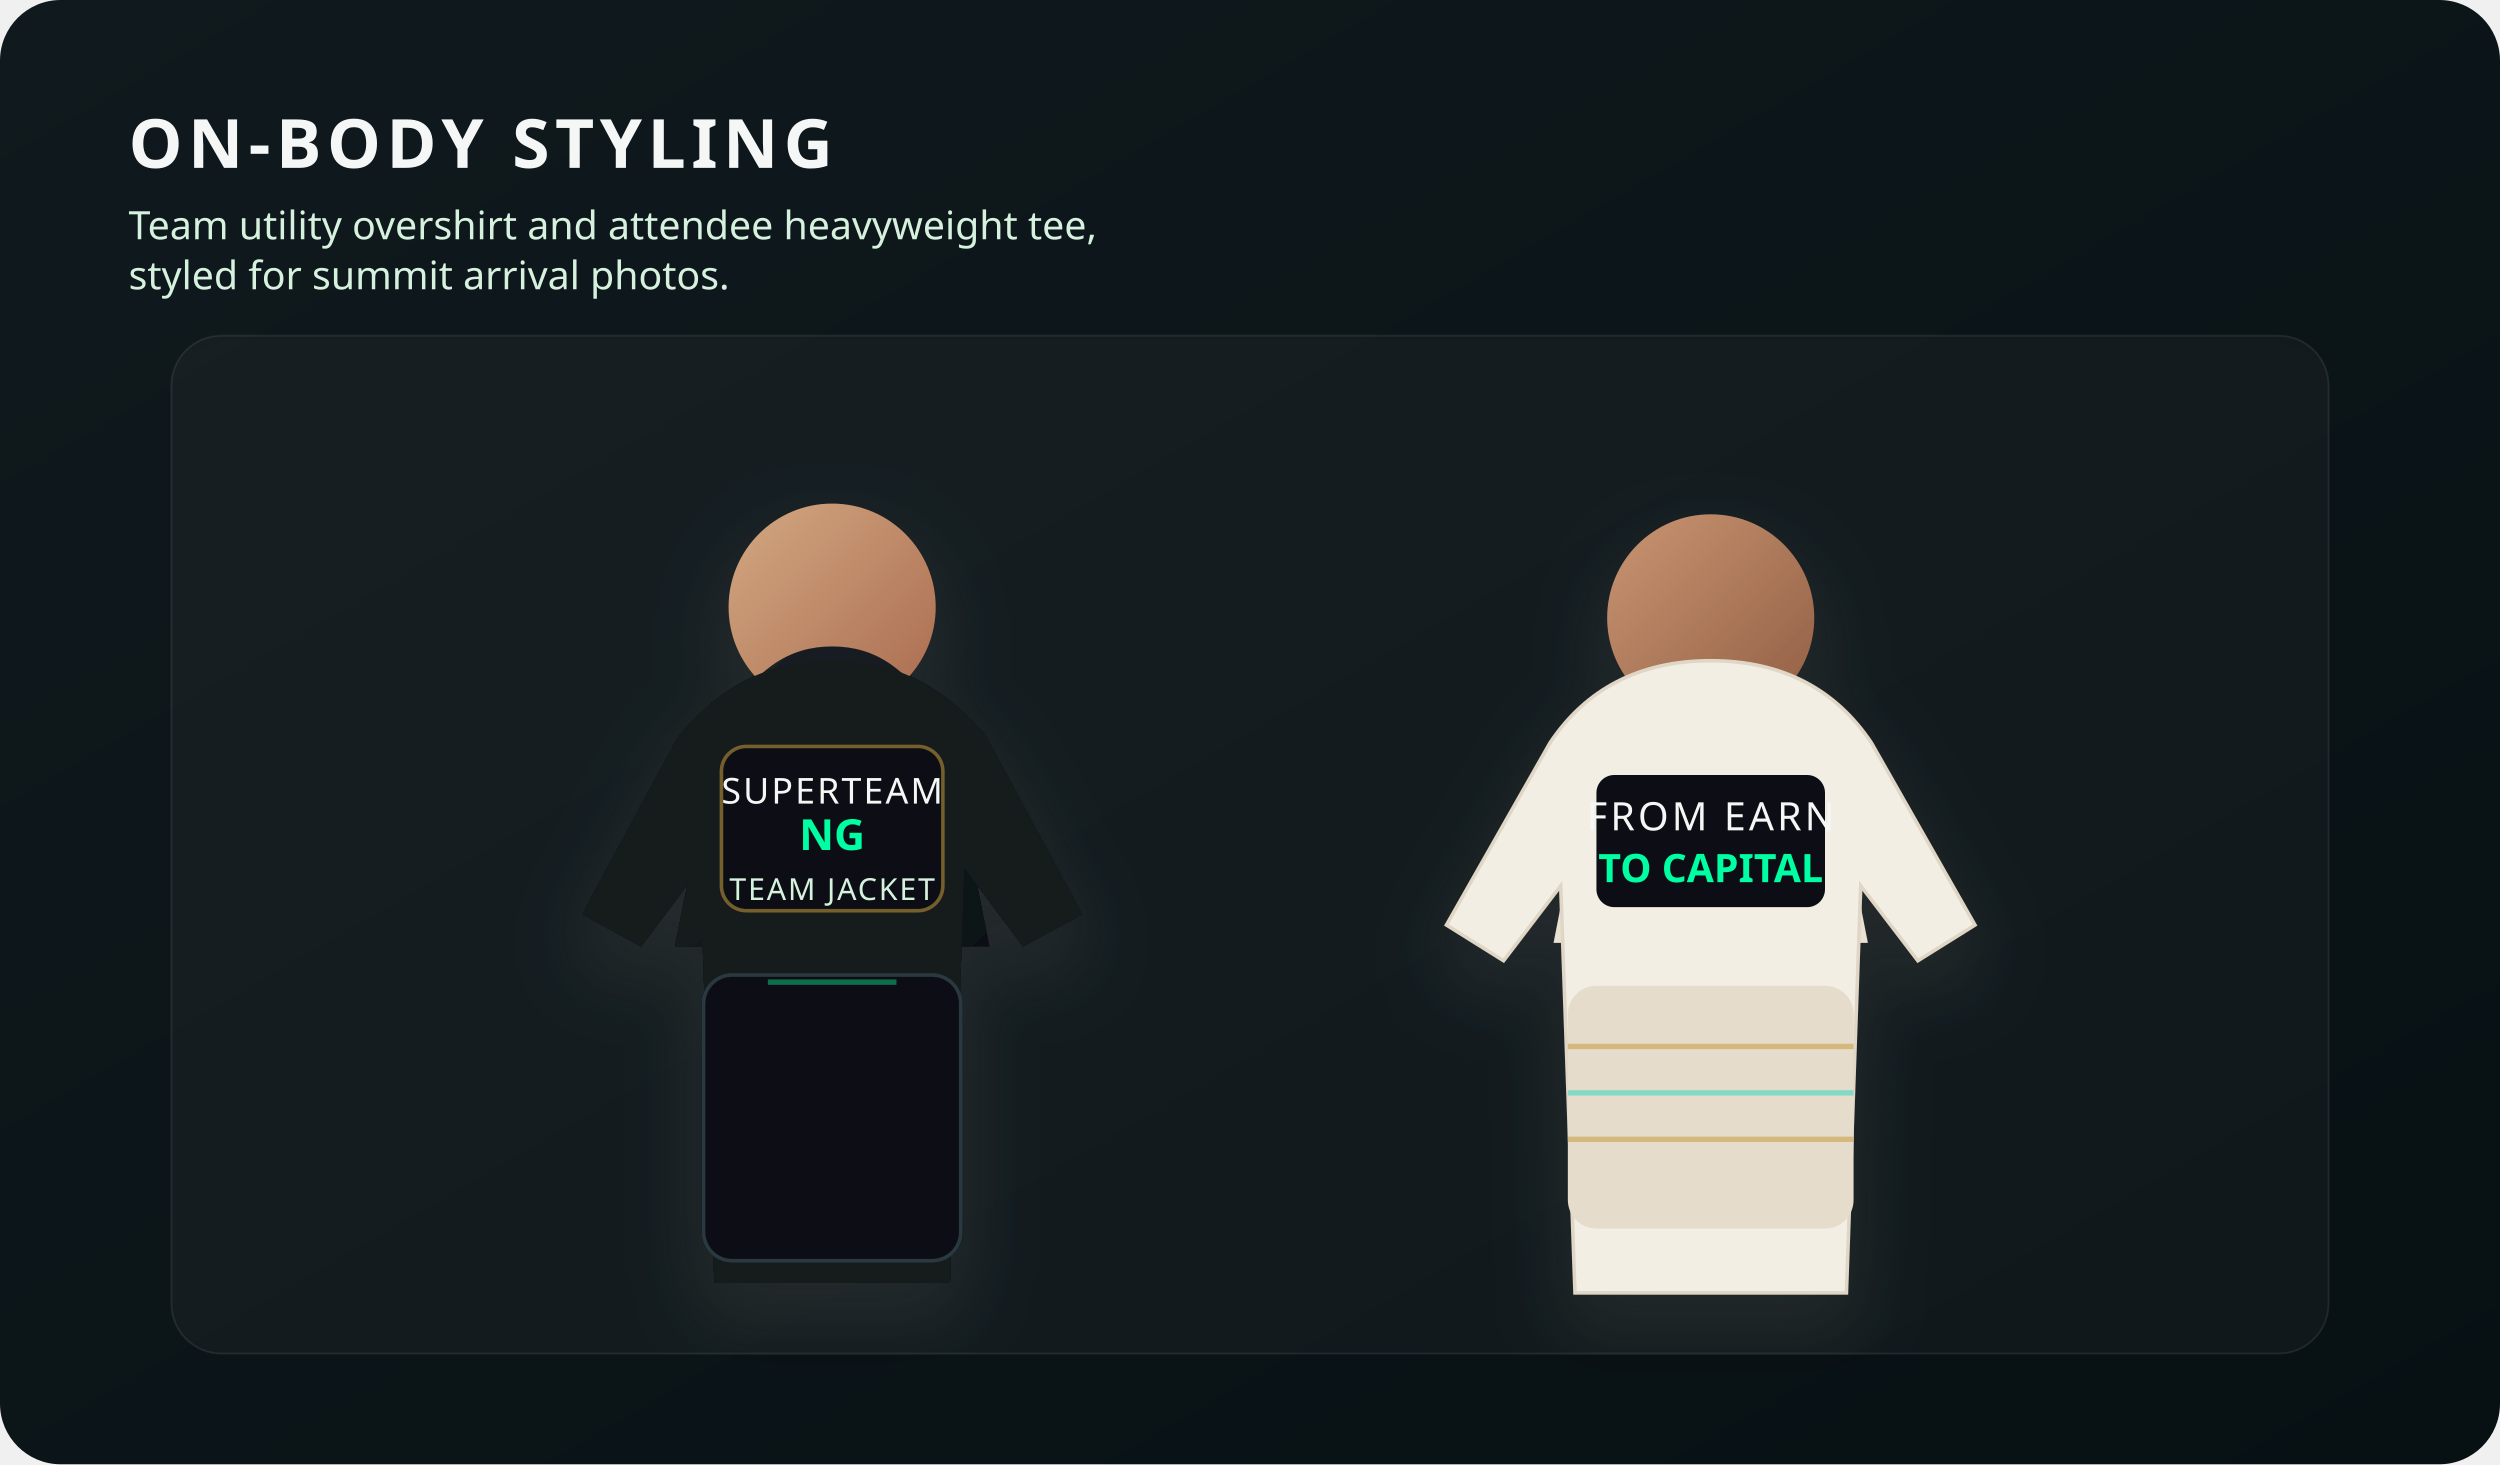
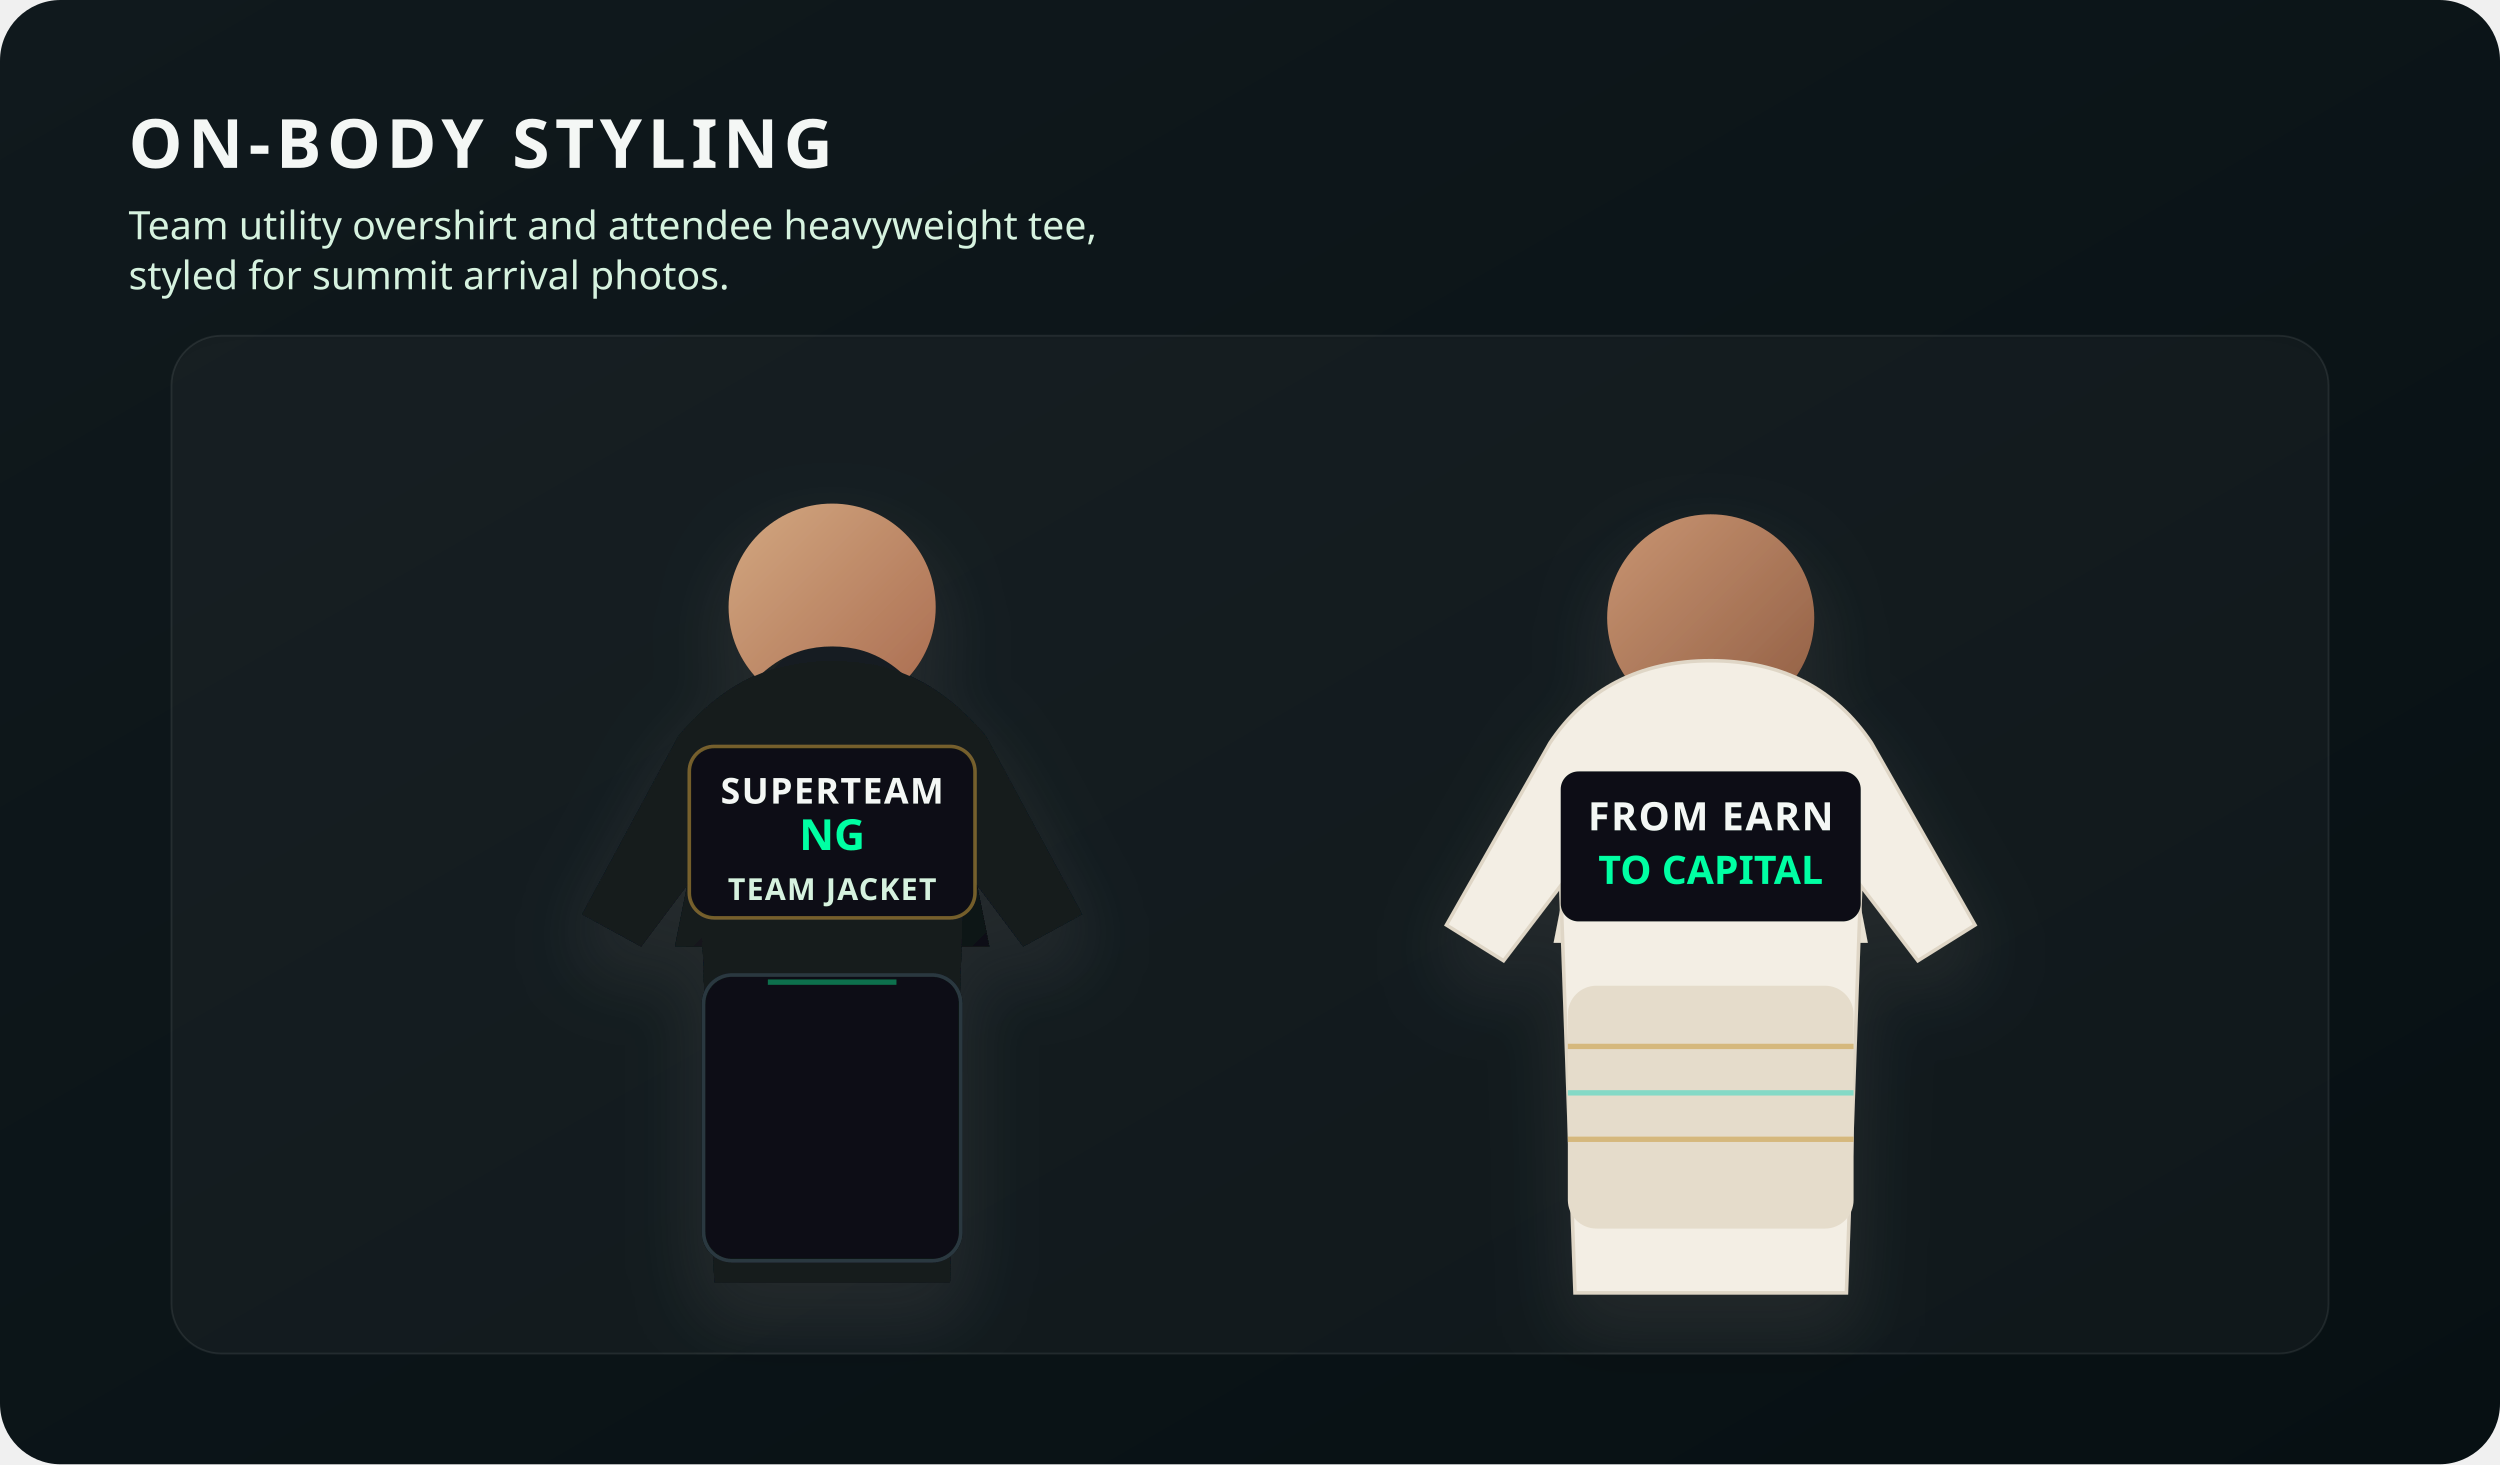
<svg xmlns="http://www.w3.org/2000/svg" viewBox="0 0 1400 820" role="img" aria-label="People wearing merch production render">
  <defs>
    <linearGradient id="bg" x1="0" y1="0" x2="1" y2="1">
      <stop offset="0%" stop-color="#10191d" />
      <stop offset="100%" stop-color="#071013" />
    </linearGradient>
    <linearGradient id="skin1" x1="0" y1="0" x2="1" y2="1">
      <stop offset="0%" stop-color="#d3a881" />
      <stop offset="100%" stop-color="#a96b4f" />
    </linearGradient>
    <linearGradient id="skin2" x1="0" y1="0" x2="1" y2="1">
      <stop offset="0%" stop-color="#c99572" />
      <stop offset="100%" stop-color="#905d43" />
    </linearGradient>
    <linearGradient id="shirt" x1="0" y1="0" x2="1" y2="1">
      <stop offset="0%" stop-color="#1d2327" />
      <stop offset="100%" stop-color="#0b1114" />
    </linearGradient>
    <filter id="shadow" x="-20%" y="-20%" width="140%" height="140%">
      <feDropShadow dx="0" dy="18" stdDeviation="18" flood-color="#000" flood-opacity=".34" />
    </filter>
  </defs>
  <rect width="1400" height="820" rx="34" fill="url(#bg)" />
  <text x="72" y="94" fill="#f4f7f5" font-family="Bahnschrift, Segoe UI, sans-serif" font-size="38" font-weight="700" letter-spacing=".08em">ON-BODY STYLING</text>
  <text x="72" y="134" fill="#d6f2df" font-family="Bahnschrift, Segoe UI, sans-serif" font-size="22">Team utility overshirt and attendee heavyweight tee,</text>
  <text x="72" y="162" fill="#d6f2df" font-family="Bahnschrift, Segoe UI, sans-serif" font-size="22">styled for summit arrival photos.</text>
  <g filter="url(#shadow)" transform="translate(96,188)">
    <rect width="1208" height="570" rx="28" fill="rgba(255,255,255,.03)" stroke="#ffffff" stroke-opacity=".08" />
    <g transform="translate(120,66)">
      <circle cx="250" cy="86" r="58" fill="url(#skin1)" />
      <path d="M186 156 C206 120, 226 108, 250 108 C274 108, 294 120, 314 156 L338 276 L162 276 Z" fill="url(#shirt)" />
      <path d="M164 158 C188 130, 214 116, 250 116 C286 116, 312 130, 336 158 L390 258 L357 276 L324 232 L316 464 L184 464 L176 232 L143 276 L110 258 Z" fill="#151b1f" />
-       <rect x="188" y="164" width="124" height="92" rx="14" fill="#0b1114" stroke="#c89b3c" stroke-opacity=".55" stroke-width="2" />
-       <text x="250" y="196" text-anchor="middle" fill="#f4f7f5" font-family="Bahnschrift, Segoe UI, sans-serif" font-size="20" letter-spacing=".06em">SUPERTEAM</text>
+       <rect x="170" y="164" width="160" height="96" rx="14" fill="#0b1114" stroke="#c89b3c" stroke-opacity=".55" stroke-width="2" />
+       <text x="250" y="196" text-anchor="middle" fill="#f4f7f5" font-family="Bahnschrift, Segoe UI, sans-serif" font-size="20" font-weight="700" letter-spacing=".04em">SUPERTEAM</text>
      <text x="250" y="222" text-anchor="middle" fill="#00ffa3" font-family="Bahnschrift, Segoe UI, sans-serif" font-size="24" font-weight="700">NG</text>
-       <text x="250" y="250" text-anchor="middle" fill="#d6f2df" font-family="Bahnschrift, Segoe UI, sans-serif" font-size="17" letter-spacing=".06em">TEAM JACKET</text>
+       <text x="250" y="250" text-anchor="middle" fill="#d6f2df" font-family="Bahnschrift, Segoe UI, sans-serif" font-size="17" font-weight="700" letter-spacing=".04em">TEAM JACKET</text>
      <rect x="178" y="292" width="144" height="160" rx="16" fill="#0b1114" stroke="#2c3940" stroke-width="2" />
      <path d="M214 296 H286" stroke="#00ffa3" stroke-opacity=".4" stroke-width="3" />
    </g>
    <g transform="translate(612,72)">
      <circle cx="250" cy="86" r="58" fill="url(#skin2)" />
      <path d="M184 156 C202 126, 224 112, 250 112 C276 112, 298 126, 316 156 L338 268 L162 268 Z" fill="#e9e2d3" />
      <path d="M160 156 C180 126, 210 110, 250 110 C290 110, 320 126, 340 156 L398 258 L366 278 L334 236 L326 464 L174 464 L166 236 L134 278 L102 258 Z" fill="#f3eee4" stroke="#dfd6c6" stroke-width="2" />
-       <rect x="186" y="174" width="128" height="74" rx="10" fill="#081114" />
-       <text x="250" y="205" text-anchor="middle" fill="#f4f7f5" font-family="Bahnschrift, Segoe UI, sans-serif" font-size="22" letter-spacing=".08em">FROM EARN</text>
-       <text x="250" y="234" text-anchor="middle" fill="#00ffa3" font-family="Bahnschrift, Segoe UI, sans-serif" font-size="22" font-weight="700">TO CAPITAL</text>
+       <rect x="166" y="172" width="168" height="84" rx="10" fill="#081114" />
+       <text x="250" y="205" text-anchor="middle" fill="#f4f7f5" font-family="Bahnschrift, Segoe UI, sans-serif" font-size="22" font-weight="700" letter-spacing=".04em">FROM EARN</text>
+       <text x="250" y="235" text-anchor="middle" fill="#00ffa3" font-family="Bahnschrift, Segoe UI, sans-serif" font-size="22" font-weight="700">TO CAPITAL</text>
      <rect x="170" y="292" width="160" height="136" rx="16" fill="#e5dccb" />
      <path d="M170 326 H330" stroke="#c89b3c" stroke-opacity=".55" stroke-width="3" />
      <path d="M170 352 H330" stroke="#12d6c0" stroke-opacity=".46" stroke-width="3" />
      <path d="M170 378 H330" stroke="#c89b3c" stroke-opacity=".55" stroke-width="3" />
    </g>
  </g>
</svg>
